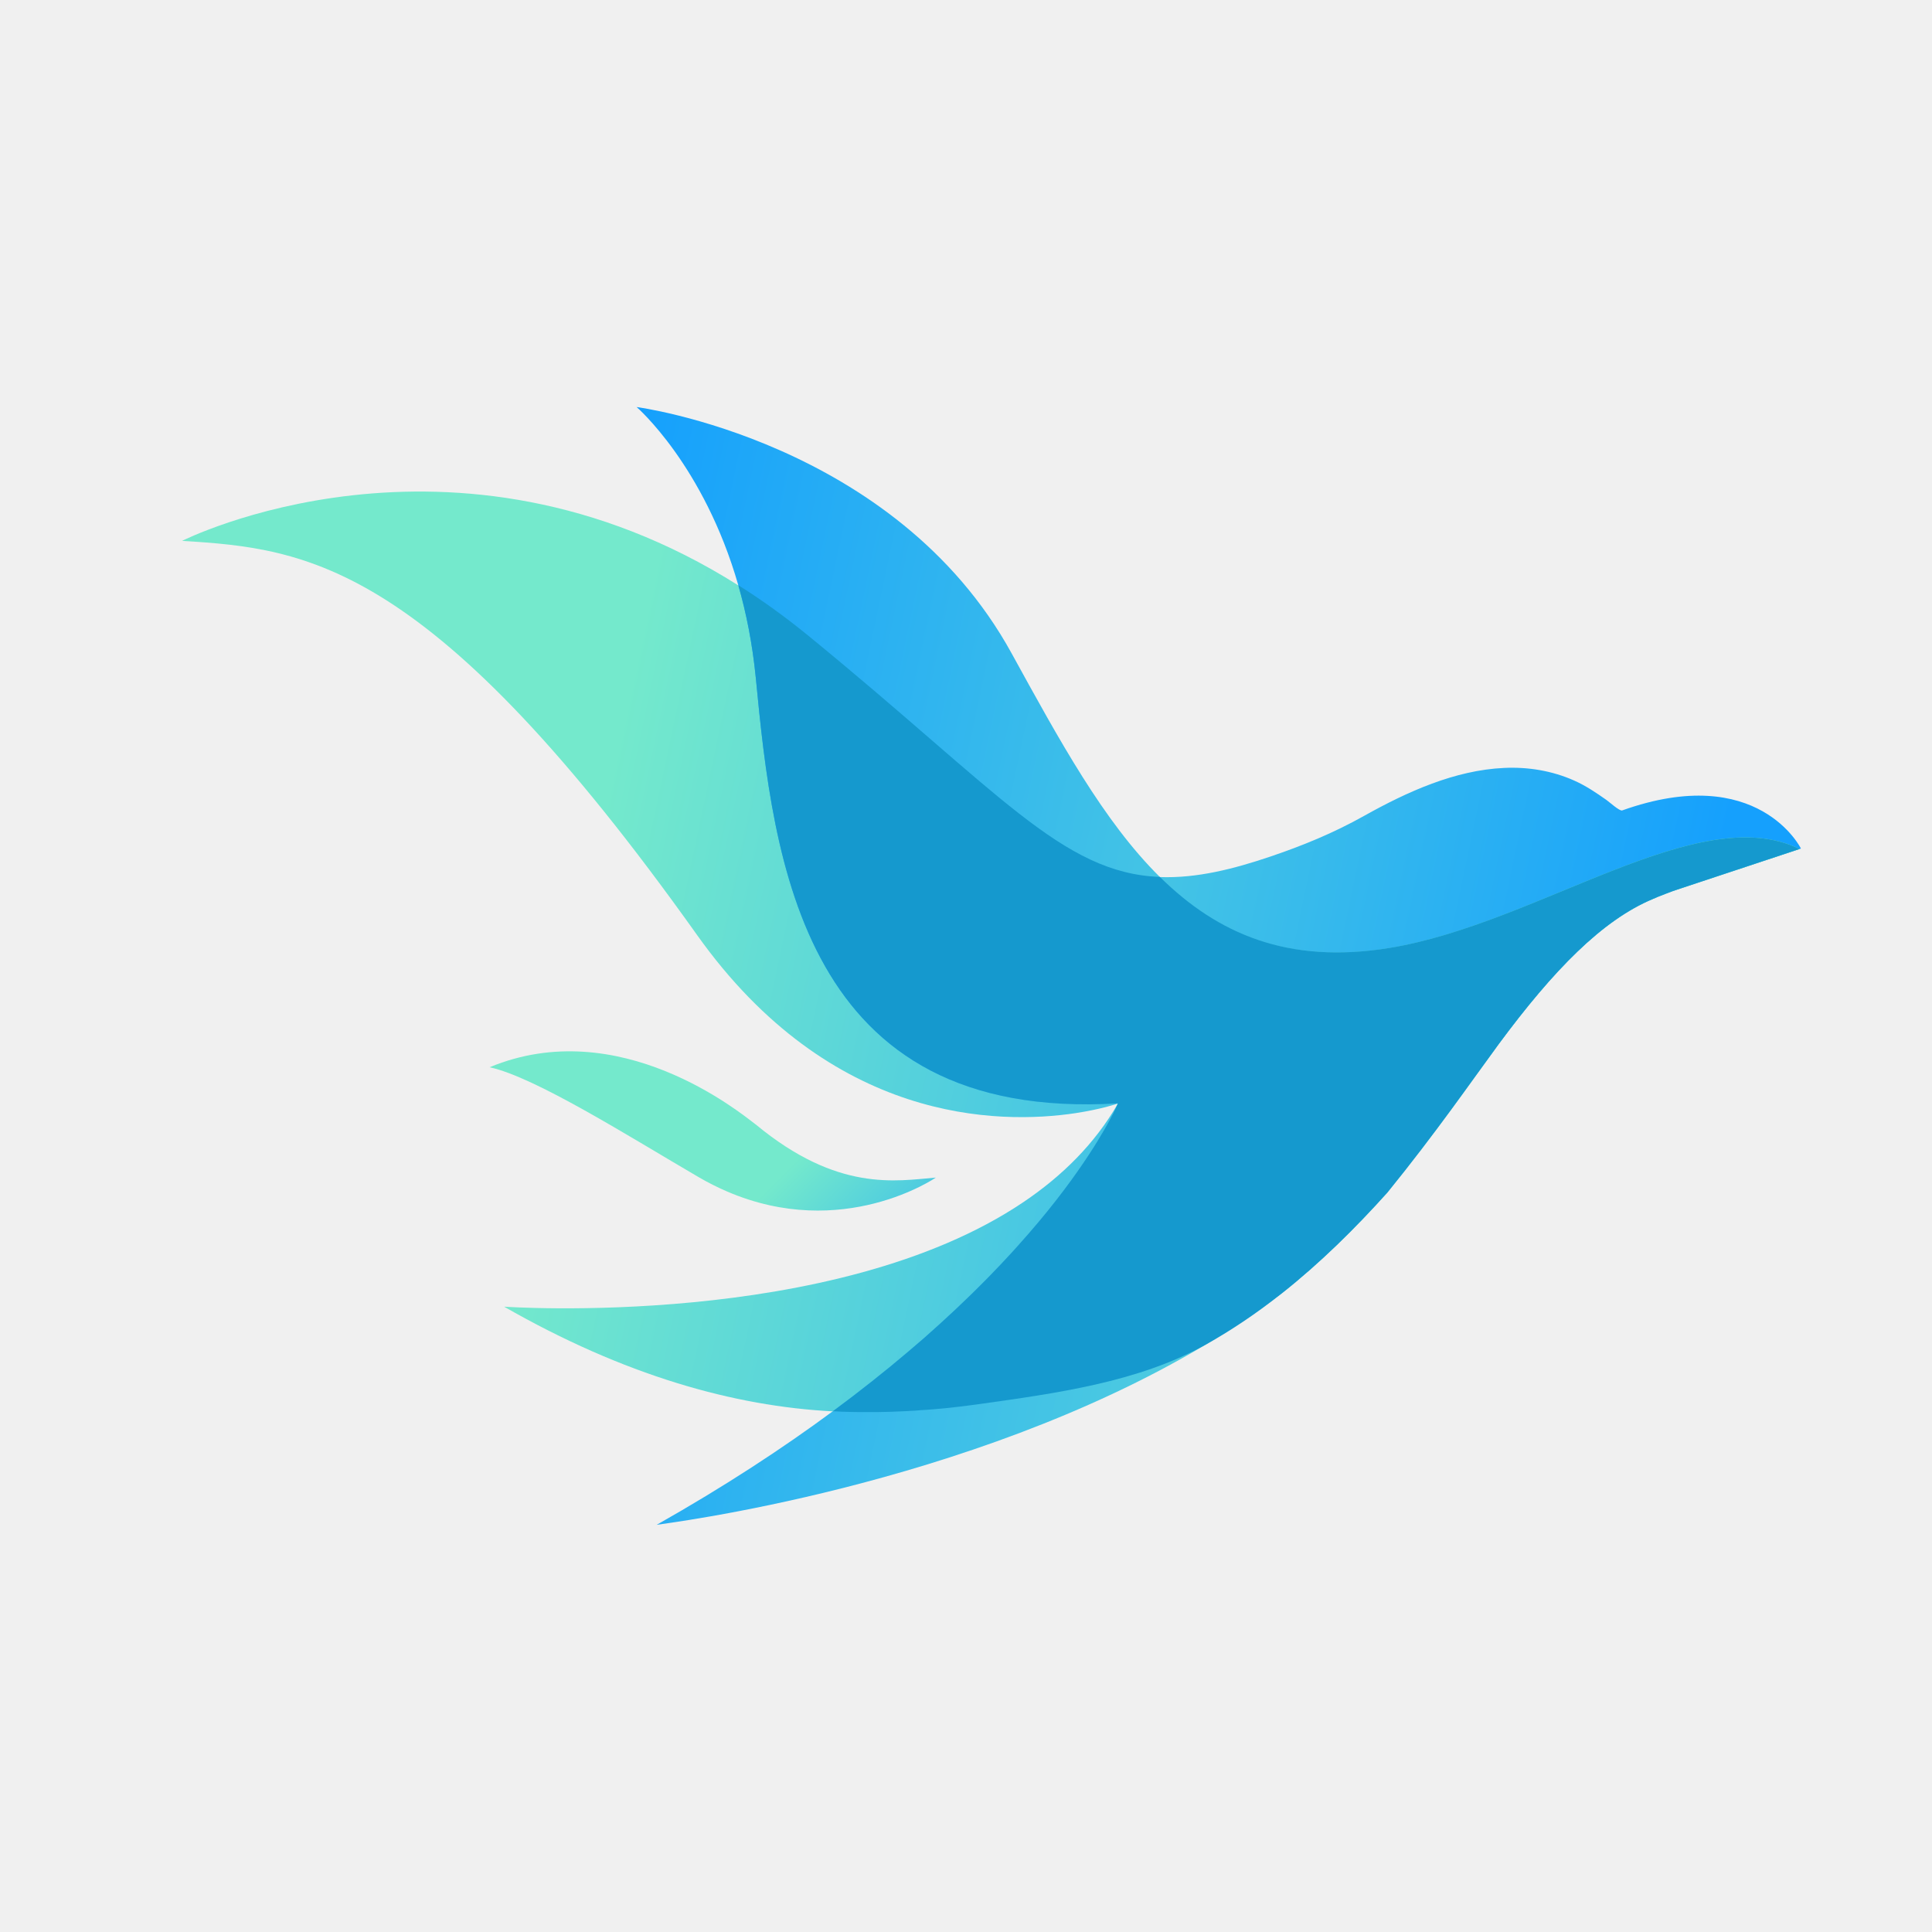
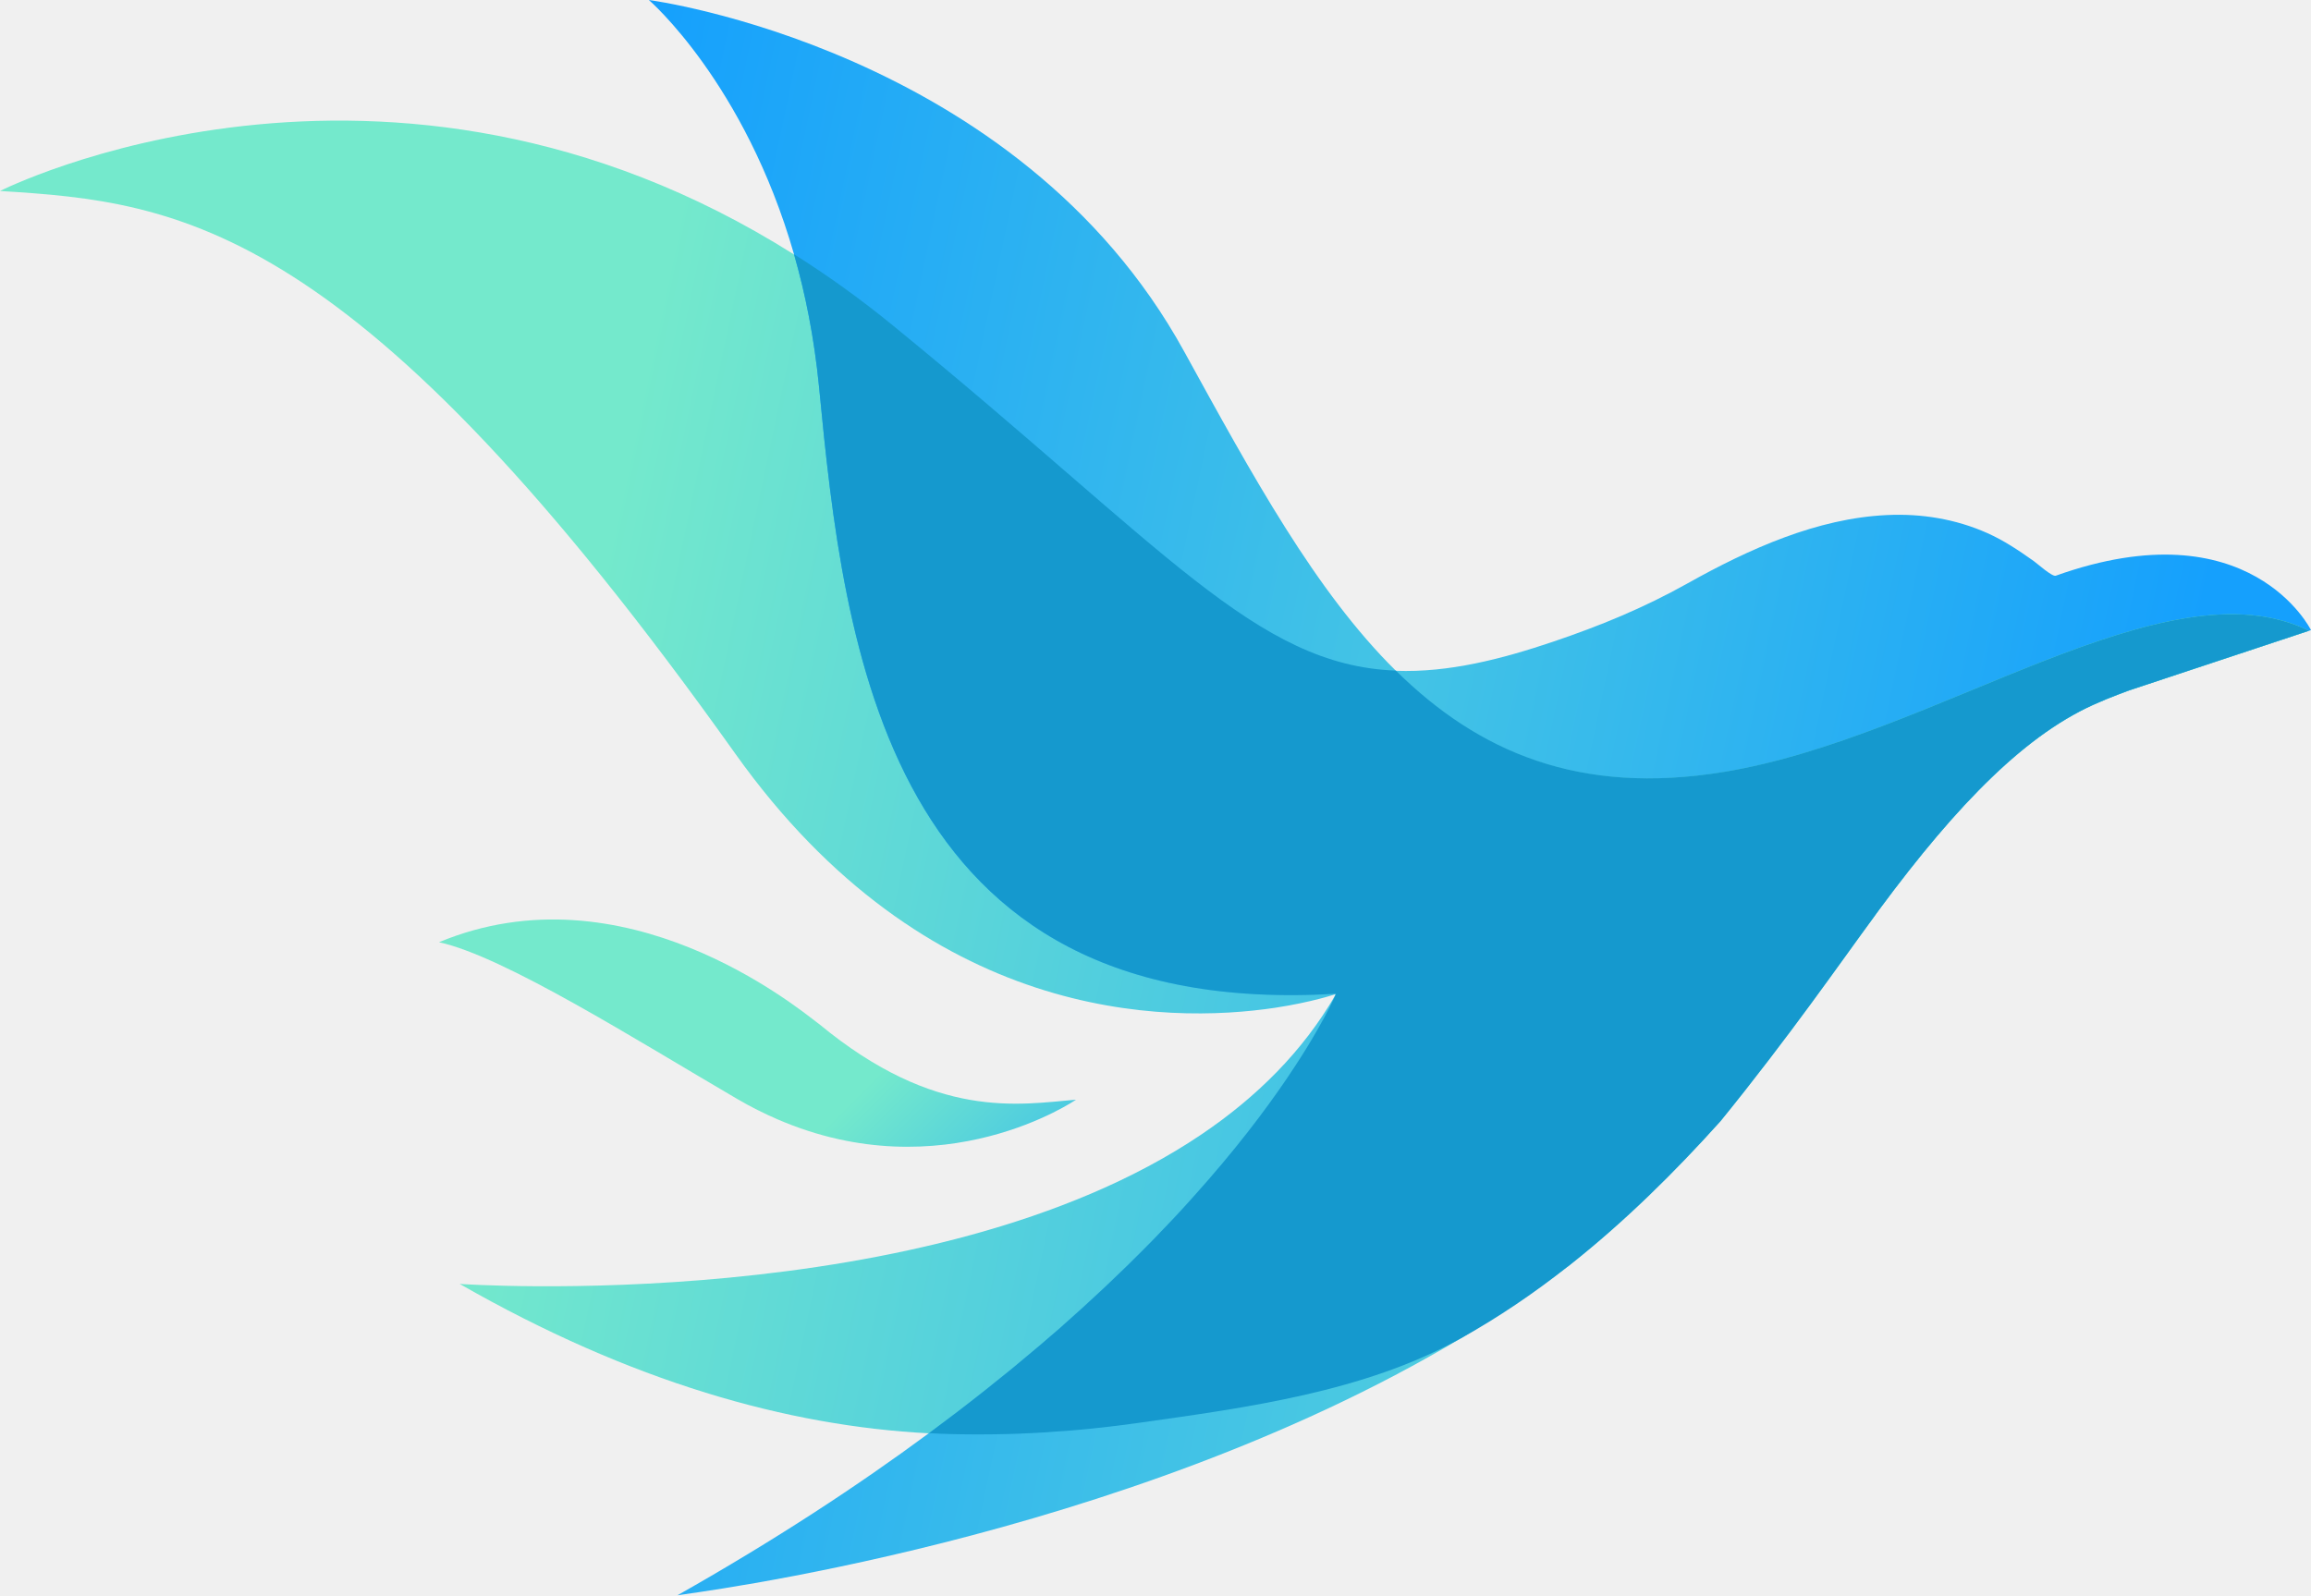
- <svg xmlns="http://www.w3.org/2000/svg" version="1.1" id="Layer_1" x="0px" y="0px" viewBox="0 0 600 600" style="enable-background:new 0 0 600 600;" xml:space="preserve">
-   <style type="text/css">
+ <svg xmlns="http://www.w3.org/2000/svg" version="1.1" id="Layer_1" x="0px" y="0px" viewBox="0 0 502.75 347.14" xml:space="preserve" width="502.75" height="347.14">
+   <defs id="defs7" />
+   <style type="text/css" id="style1">
	.st0{fill:url(#SVGID_1_);}
	.st1{fill:url(#SVGID_00000049193178024881344840000001022877807380791970_);}
	.st2{fill:#1599CE;}
	.st3{fill:url(#SVGID_00000114758348769117856130000007961638708456757889_);}
	.st4{fill:url(#SVGID_00000047740194581179315090000016436063401175692460_);}
	.st5{fill:url(#SVGID_00000075122045167149356000000012430073353531907519_);}
	.st6{fill:url(#SVGID_00000032638100013488180710000005858890324148564363_);}
	.st7{opacity:0.8;}
	.st8{fill:#FFFFFF;}
	.st9{opacity:0.8;fill:#FFFFFF;}
	.st10{fill:#15A0FD;}
	.st11{opacity:0.8;fill:#15A0FD;}
	.st12{fill:#74E9CC;}
	.st13{opacity:0.8;fill:#74E9CC;}
</style>
-   <g>
-     <g>
-       <g>
-         <linearGradient id="SVGID_1_" gradientUnits="userSpaceOnUse" x1="71.203" y1="927.654" x2="-272.625" y2="927.654" gradientTransform="matrix(0.9785 0.2063 -0.2063 0.9785 636.6139 -560.2037)">
-           <stop offset="0" style="stop-color:#15A0FD" />
-           <stop offset="1" style="stop-color:#74E9CC" />
+   <g id="g7" transform="translate(-56.55,-126.41)">
+     <g id="g5">
+       <g id="g2">
+         <linearGradient id="SVGID_1_" gradientUnits="userSpaceOnUse" x1="71.202" y1="927.654" x2="-272.625" y2="927.654" gradientTransform="matrix(0.9785,0.2063,-0.2063,0.9785,636.6139,-560.2037)">
+           <stop offset="0" style="stop-color:#15A0FD" id="stop1" />
+           <stop offset="1" style="stop-color:#74E9CC" id="stop2" />
        </linearGradient>
-         <path class="st0" d="M559.3,263.53l-0.43,0.14l-31.56,10.45l-6.5,2.16c-0.41,0.13-0.85,0.3-1.3,0.45     c-1.45,0.55-3.07,1.16-4.83,1.87c-0.41,0.19-0.85,0.36-1.29,0.55c-15.8,6.56-31.01,22.21-47.86,44.96     c-6.82,9.19-19.05,26.21-36.49,44.44c-9.91,10.36-21.52,21.13-34.78,31.11c-0.88,0.67-1.78,1.33-2.68,1.98     c-0.85,0.63-1.72,1.23-2.58,1.85c-1.2,0.84-2.42,1.69-3.64,2.53c-1.29,0.88-2.59,1.75-3.9,2.61c-0.45,0.3-0.9,0.6-1.35,0.9     c-2.72,1.75-5.52,3.48-8.37,5.14c-27.76,16.21-71.66,25.2-110.36,23.78c-0.92-0.03-1.83-0.07-2.75-0.14     c-30.73-1.58-64.79-11.17-102.08-32.51c0,0,102.49,7.21,161.35-32.52c11.94-8.06,22.07-18.04,29.2-30.41     c0.02-0.04,0.05-0.07,0.08-0.15c-0.32,0.1-5.19,1.76-13.18,2.98c-23.95,3.59-75.91,3.12-117.48-55.27     C133.97,174.41,95.76,170.39,56.55,167.97c0,0,83.78-42.36,172.74,13.82c7.16,4.51,14.34,9.67,21.53,15.53     c59.4,48.52,78.86,73.92,109.39,75.06c11.54,0.43,23.09-2.58,34.18-6.32c10.12-3.42,19.73-7.35,29.24-12.68     c13.53-7.58,28.24-14.18,43.4-14.89c7.51-0.36,14.98,0.86,21.85,3.92c3.62,1.61,6.84,3.78,10.09,6.08     c0.81,0.57,4.02,3.47,4.8,3.2C546.07,236.59,559.3,263.53,559.3,263.53z" />
+         <path class="st0" d="m 559.3,263.53 -0.43,0.14 -31.56,10.45 -6.5,2.16 c -0.41,0.13 -0.85,0.3 -1.3,0.45 -1.45,0.55 -3.07,1.16 -4.83,1.87 -0.41,0.19 -0.85,0.36 -1.29,0.55 -15.8,6.56 -31.01,22.21 -47.86,44.96 -6.82,9.19 -19.05,26.21 -36.49,44.44 -9.91,10.36 -21.52,21.13 -34.78,31.11 -0.88,0.67 -1.78,1.33 -2.68,1.98 -0.85,0.63 -1.72,1.23 -2.58,1.85 -1.2,0.84 -2.42,1.69 -3.64,2.53 -1.29,0.88 -2.59,1.75 -3.9,2.61 -0.45,0.3 -0.9,0.6 -1.35,0.9 -2.72,1.75 -5.52,3.48 -8.37,5.14 -27.76,16.21 -71.66,25.2 -110.36,23.78 -0.92,-0.03 -1.83,-0.07 -2.75,-0.14 -30.73,-1.58 -64.79,-11.17 -102.08,-32.51 0,0 102.49,7.21 161.35,-32.52 11.94,-8.06 22.07,-18.04 29.2,-30.41 0.02,-0.04 0.05,-0.07 0.08,-0.15 -0.32,0.1 -5.19,1.76 -13.18,2.98 -23.95,3.59 -75.91,3.12 -117.48,-55.27 C 133.97,174.41 95.76,170.39 56.55,167.97 c 0,0 83.78,-42.36 172.74,13.82 7.16,4.51 14.34,9.67 21.53,15.53 59.4,48.52 78.86,73.92 109.39,75.06 11.54,0.43 23.09,-2.58 34.18,-6.32 10.12,-3.42 19.73,-7.35 29.24,-12.68 13.53,-7.58 28.24,-14.18 43.4,-14.89 7.51,-0.36 14.98,0.86 21.85,3.92 3.62,1.61 6.84,3.78 10.09,6.08 0.81,0.57 4.02,3.47 4.8,3.2 42.3,-15.1 55.53,11.84 55.53,11.84 z" id="path2" style="fill:url(#SVGID_1_)" />
      </g>
-       <linearGradient id="SVGID_00000126309082365215538820000017596965656378902698_" gradientUnits="userSpaceOnUse" x1="536.328" y1="370.622" x2="162.821" y2="291.887">
-         <stop offset="0" style="stop-color:#74E9CC" />
-         <stop offset="1" style="stop-color:#15A0FD" />
+       <linearGradient id="SVGID_00000126309082365215538820000017596965656378902698_" gradientUnits="userSpaceOnUse" x1="536.328" y1="370.621" x2="162.821" y2="291.887">
+         <stop offset="0" style="stop-color:#74E9CC" id="stop3" />
+         <stop offset="1" style="stop-color:#15A0FD" id="stop4" />
      </linearGradient>
-       <path style="fill:url(#SVGID_00000126309082365215538820000017596965656378902698_);" d="M558.87,263.66l-31.55,10.47l-6.5,2.16    c-0.4,0.11-0.86,0.3-1.3,0.43c-1.46,0.54-3.08,1.16-4.83,1.86c-0.4,0.22-0.86,0.38-1.3,0.57c-15.79,6.56-31.01,22.21-47.85,44.96    c-0.22,0.27-0.43,0.59-0.65,0.89c-0.22,0.3-0.43,0.62-0.67,0.94c-7.02,9.55-18.41,26.02-33.36,44.42    c-10.01,11.15-20.86,21.86-32.68,31.22c-0.22,0.19-0.46,0.38-0.7,0.54c-7.37,5.56-15.09,10.71-23.07,15.49    c-0.08,0.05-0.16,0.08-0.24,0.13c-74.16,44.23-168.48,55.43-170.24,55.81c21.05-11.9,39.16-23.78,54.7-35.27h0.03    c1.05-0.81,2.11-1.57,3.13-2.35c1.03-0.78,2.05-1.56,3.08-2.32c4.05-3.1,7.93-6.18,11.63-9.2c1.86-1.51,3.64-3,5.4-4.51    c0.89-0.73,1.75-1.48,2.62-2.24c0.81-0.7,1.65-1.4,2.46-2.11c3.37-2.97,6.56-5.88,9.61-8.74c0.76-0.7,1.48-1.4,2.21-2.11    c2.21-2.08,4.32-4.16,6.32-6.18c0.67-0.67,1.35-1.35,2-2.02c0.67-0.67,1.32-1.35,1.92-2c0.65-0.65,1.27-1.3,1.89-1.97    c1.24-1.3,2.43-2.59,3.56-3.83c0.59-0.65,1.16-1.27,1.7-1.89c8.96-9.96,15.57-18.7,20.32-25.72c0.59-0.86,1.13-1.67,1.65-2.48    c1.92-2.91,3.48-5.48,4.72-7.64c0.19-0.3,0.35-0.59,0.51-0.89c0.84-1.46,1.51-2.73,2.05-3.78c0.19-0.35,0.38-0.67,0.51-1    c0.22-0.41,0.38-0.76,0.54-1.08c0.19-0.4,0.35-0.76,0.46-1c0-0.03,0.03-0.08,0.05-0.11c0.05-0.11,0.08-0.19,0.11-0.24v-0.03    c0.03-0.05,0.05-0.08,0.08-0.16c-98.1,5.86-107.01-75.43-112.48-132.29c-1.05-10.55-2.97-20.1-5.42-28.63    c-10.71-37.35-31.58-55.35-31.58-55.35s80.21,10.5,116.45,76.48c14.9,27.1,28.58,52.22,46.04,69.47    c17.97,17.73,39.91,27.2,71.33,22.05C477.75,286.82,527.35,248.28,558.87,263.66z" />
-       <path class="st2" d="M558.87,263.66l-31.55,10.47l-6.5,2.16c-0.4,0.11-0.86,0.3-1.3,0.43c-1.46,0.54-3.08,1.16-4.83,1.86    c-0.4,0.22-0.86,0.38-1.3,0.57c-15.79,6.56-31.01,22.21-47.85,44.96c-0.22,0.27-0.43,0.59-0.65,0.89    c-0.22,0.3-0.43,0.62-0.67,0.94c-7.02,9.55-18.41,26.02-33.36,44.42c-10.01,11.15-20.86,21.86-32.68,31.22    c-0.22,0.19-0.46,0.38-0.7,0.54c-7.31,5.78-15,10.98-23.07,15.49c-0.08,0.05-0.16,0.08-0.24,0.13    c-20.83,11.55-46.39,14.98-69.95,18.3c-0.19,0.03-0.38,0.05-0.57,0.08c-0.97,0.14-1.94,0.27-2.91,0.38    c-0.92,0.13-1.86,0.24-2.81,0.35c-2.54,0.3-5.07,0.57-7.64,0.78c-1.48,0.13-2.97,0.24-4.45,0.32c-1.11,0.11-2.21,0.19-3.32,0.22    c-0.08,0.03-0.16,0.03-0.24,0.03c-0.81,0.03-1.62,0.08-2.43,0.11c-1.08,0.05-2.16,0.11-3.24,0.13c-0.38,0-0.73,0.03-1.11,0.03    c-0.86,0.03-1.73,0.05-2.59,0.05c-3.86,0.05-7.69,0.03-11.52-0.11c-0.92-0.03-1.78-0.08-2.73-0.14c1.05-0.81,2.11-1.57,3.13-2.35    c1.03-0.78,2.05-1.56,3.08-2.32c4.05-3.1,7.93-6.18,11.63-9.2c1.83-1.51,3.64-3.02,5.4-4.51c0.89-0.73,1.75-1.48,2.62-2.24    c0.81-0.7,1.65-1.4,2.46-2.11c3.37-2.97,6.56-5.88,9.61-8.74c0.76-0.7,1.48-1.4,2.21-2.11c2.21-2.08,4.32-4.16,6.32-6.18    c0.67-0.67,1.35-1.35,2-2.02s1.3-1.32,1.92-2c0.65-0.65,1.27-1.3,1.89-1.97c1.24-1.3,2.43-2.59,3.56-3.83    c0.59-0.65,1.16-1.27,1.7-1.89c8.96-9.96,15.57-18.7,20.32-25.72c0.59-0.86,1.13-1.67,1.65-2.48c1.92-2.91,3.48-5.48,4.72-7.64    c0.19-0.3,0.35-0.59,0.51-0.89c0.84-1.46,1.51-2.73,2.05-3.78c0.19-0.35,0.38-0.67,0.51-1c0.22-0.41,0.38-0.76,0.54-1.08    c0.19-0.4,0.35-0.76,0.46-1c0-0.03,0.03-0.08,0.05-0.11c0-0.05,0.03-0.08,0.03-0.11c0.03-0.05,0.05-0.11,0.08-0.14v-0.03    c0.03-0.05,0.05-0.08,0.08-0.16c-98.1,5.86-107.01-75.43-112.48-132.29c-1.05-10.55-2.97-20.1-5.42-28.63    c7.18,4.51,14.36,9.66,21.54,15.52c59.4,48.52,78.86,73.92,109.38,75.08c17.97,17.73,39.91,27.2,71.33,22.05    C477.75,286.82,527.35,248.28,558.87,263.66z" />
+       <path style="fill:url(#SVGID_00000126309082365215538820000017596965656378902698_)" d="m 558.87,263.66 -31.55,10.47 -6.5,2.16 c -0.4,0.11 -0.86,0.3 -1.3,0.43 -1.46,0.54 -3.08,1.16 -4.83,1.86 -0.4,0.22 -0.86,0.38 -1.3,0.57 -15.79,6.56 -31.01,22.21 -47.85,44.96 -0.22,0.27 -0.43,0.59 -0.65,0.89 -0.22,0.3 -0.43,0.62 -0.67,0.94 -7.02,9.55 -18.41,26.02 -33.36,44.42 -10.01,11.15 -20.86,21.86 -32.68,31.22 -0.22,0.19 -0.46,0.38 -0.7,0.54 -7.37,5.56 -15.09,10.71 -23.07,15.49 -0.08,0.05 -0.16,0.08 -0.24,0.13 -74.16,44.23 -168.48,55.43 -170.24,55.81 21.05,-11.9 39.16,-23.78 54.7,-35.27 h 0.03 c 1.05,-0.81 2.11,-1.57 3.13,-2.35 1.03,-0.78 2.05,-1.56 3.08,-2.32 4.05,-3.1 7.93,-6.18 11.63,-9.2 1.86,-1.51 3.64,-3 5.4,-4.51 0.89,-0.73 1.75,-1.48 2.62,-2.24 0.81,-0.7 1.65,-1.4 2.46,-2.11 3.37,-2.97 6.56,-5.88 9.61,-8.74 0.76,-0.7 1.48,-1.4 2.21,-2.11 2.21,-2.08 4.32,-4.16 6.32,-6.18 0.67,-0.67 1.35,-1.35 2,-2.02 0.67,-0.67 1.32,-1.35 1.92,-2 0.65,-0.65 1.27,-1.3 1.89,-1.97 1.24,-1.3 2.43,-2.59 3.56,-3.83 0.59,-0.65 1.16,-1.27 1.7,-1.89 8.96,-9.96 15.57,-18.7 20.32,-25.72 0.59,-0.86 1.13,-1.67 1.65,-2.48 1.92,-2.91 3.48,-5.48 4.72,-7.64 0.19,-0.3 0.35,-0.59 0.51,-0.89 0.84,-1.46 1.51,-2.73 2.05,-3.78 0.19,-0.35 0.38,-0.67 0.51,-1 0.22,-0.41 0.38,-0.76 0.54,-1.08 0.19,-0.4 0.35,-0.76 0.46,-1 0,-0.03 0.03,-0.08 0.05,-0.11 0.05,-0.11 0.08,-0.19 0.11,-0.24 v -0.03 c 0.03,-0.05 0.05,-0.08 0.08,-0.16 -98.1,5.86 -107.01,-75.43 -112.48,-132.29 -1.05,-10.55 -2.97,-20.1 -5.42,-28.63 -10.71,-37.35 -31.58,-55.35 -31.58,-55.35 0,0 80.21,10.5 116.45,76.48 14.9,27.1 28.58,52.22 46.04,69.47 17.97,17.73 39.91,27.2 71.33,22.05 46.22,-7.59 95.82,-46.13 127.34,-30.75 z" id="path4" />
+       <path class="st2" d="m 558.87,263.66 -31.55,10.47 -6.5,2.16 c -0.4,0.11 -0.86,0.3 -1.3,0.43 -1.46,0.54 -3.08,1.16 -4.83,1.86 -0.4,0.22 -0.86,0.38 -1.3,0.57 -15.79,6.56 -31.01,22.21 -47.85,44.96 -0.22,0.27 -0.43,0.59 -0.65,0.89 -0.22,0.3 -0.43,0.62 -0.67,0.94 -7.02,9.55 -18.41,26.02 -33.36,44.42 -10.01,11.15 -20.86,21.86 -32.68,31.22 -0.22,0.19 -0.46,0.38 -0.7,0.54 -7.31,5.78 -15,10.98 -23.07,15.49 -0.08,0.05 -0.16,0.08 -0.24,0.13 -20.83,11.55 -46.39,14.98 -69.95,18.3 -0.19,0.03 -0.38,0.05 -0.57,0.08 -0.97,0.14 -1.94,0.27 -2.91,0.38 -0.92,0.13 -1.86,0.24 -2.81,0.35 -2.54,0.3 -5.07,0.57 -7.64,0.78 -1.48,0.13 -2.97,0.24 -4.45,0.32 -1.11,0.11 -2.21,0.19 -3.32,0.22 -0.08,0.03 -0.16,0.03 -0.24,0.03 -0.81,0.03 -1.62,0.08 -2.43,0.11 -1.08,0.05 -2.16,0.11 -3.24,0.13 -0.38,0 -0.73,0.03 -1.11,0.03 -0.86,0.03 -1.73,0.05 -2.59,0.05 -3.86,0.05 -7.69,0.03 -11.52,-0.11 -0.92,-0.03 -1.78,-0.08 -2.73,-0.14 1.05,-0.81 2.11,-1.57 3.13,-2.35 1.03,-0.78 2.05,-1.56 3.08,-2.32 4.05,-3.1 7.93,-6.18 11.63,-9.2 1.83,-1.51 3.64,-3.02 5.4,-4.51 0.89,-0.73 1.75,-1.48 2.62,-2.24 0.81,-0.7 1.65,-1.4 2.46,-2.11 3.37,-2.97 6.56,-5.88 9.61,-8.74 0.76,-0.7 1.48,-1.4 2.21,-2.11 2.21,-2.08 4.32,-4.16 6.32,-6.18 0.67,-0.67 1.35,-1.35 2,-2.02 0.65,-0.67 1.3,-1.32 1.92,-2 0.65,-0.65 1.27,-1.3 1.89,-1.97 1.24,-1.3 2.43,-2.59 3.56,-3.83 0.59,-0.65 1.16,-1.27 1.7,-1.89 8.96,-9.96 15.57,-18.7 20.32,-25.72 0.59,-0.86 1.13,-1.67 1.65,-2.48 1.92,-2.91 3.48,-5.48 4.72,-7.64 0.19,-0.3 0.35,-0.59 0.51,-0.89 0.84,-1.46 1.51,-2.73 2.05,-3.78 0.19,-0.35 0.38,-0.67 0.51,-1 0.22,-0.41 0.38,-0.76 0.54,-1.08 0.19,-0.4 0.35,-0.76 0.46,-1 0,-0.03 0.03,-0.08 0.05,-0.11 0,-0.05 0.03,-0.08 0.03,-0.11 0.03,-0.05 0.05,-0.11 0.08,-0.14 v -0.03 c 0.03,-0.05 0.05,-0.08 0.08,-0.16 -98.1,5.86 -107.01,-75.43 -112.48,-132.29 -1.05,-10.55 -2.97,-20.1 -5.42,-28.63 7.18,4.51 14.36,9.66 21.54,15.52 59.4,48.52 78.86,73.92 109.38,75.08 17.97,17.73 39.91,27.2 71.33,22.05 46.21,-7.57 95.81,-46.11 127.33,-30.73 z" id="path5" />
    </g>
-     <g>
+     <g id="g6">
      <linearGradient id="SVGID_00000168106783659027370710000014015853706649795218_" gradientUnits="userSpaceOnUse" x1="299.203" y1="426.433" x2="240.149" y2="367.379">
-         <stop offset="0" style="stop-color:#15A0FD" />
-         <stop offset="1" style="stop-color:#74E9CC" />
+         <stop offset="0" style="stop-color:#15A0FD" id="stop5" />
+         <stop offset="1" style="stop-color:#74E9CC" id="stop6" />
      </linearGradient>
-       <path style="fill:url(#SVGID_00000168106783659027370710000014015853706649795218_);" d="M152.05,331.44    c40.27-16.74,77.8,14.11,82.36,17.56c0.27,0.19,0.39,0.29,0.39,0.29c25.35,20.96,43.49,17.45,55.83,16.42    c0,0-28.85,19.86-64.92,4.28c-2.89-1.25-5.83-2.71-8.83-4.47C195.01,352.75,166.22,334.52,152.05,331.44z" />
+       <path style="fill:url(#SVGID_00000168106783659027370710000014015853706649795218_)" d="m 152.05,331.44 c 40.27,-16.74 77.8,14.11 82.36,17.56 0.27,0.19 0.39,0.29 0.39,0.29 25.35,20.96 43.49,17.45 55.83,16.42 0,0 -28.85,19.86 -64.92,4.28 -2.89,-1.25 -5.83,-2.71 -8.83,-4.47 -21.87,-12.77 -50.66,-31 -64.83,-34.08 z" id="path6" />
    </g>
  </g>
</svg>
